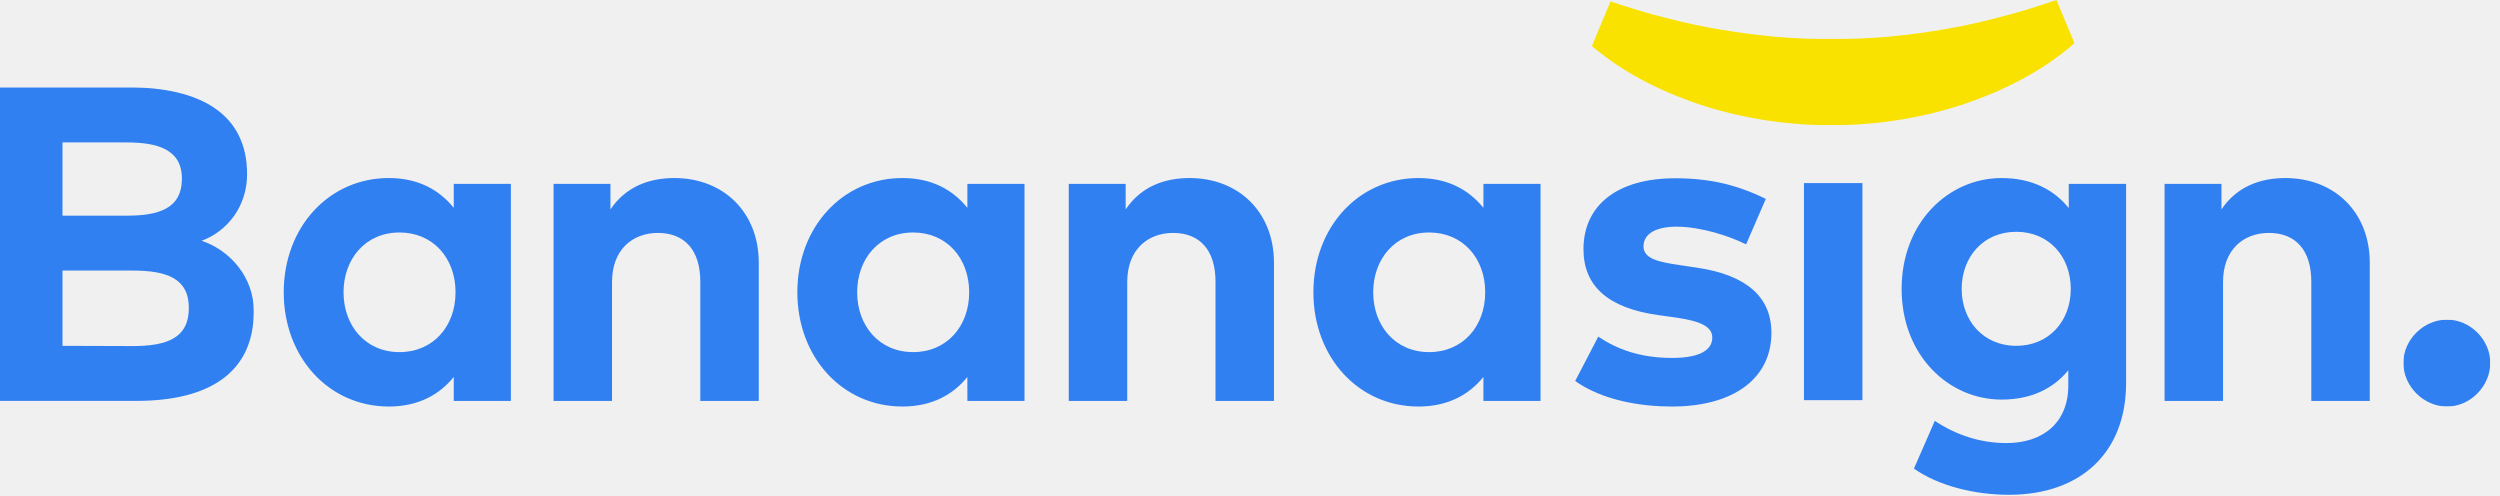
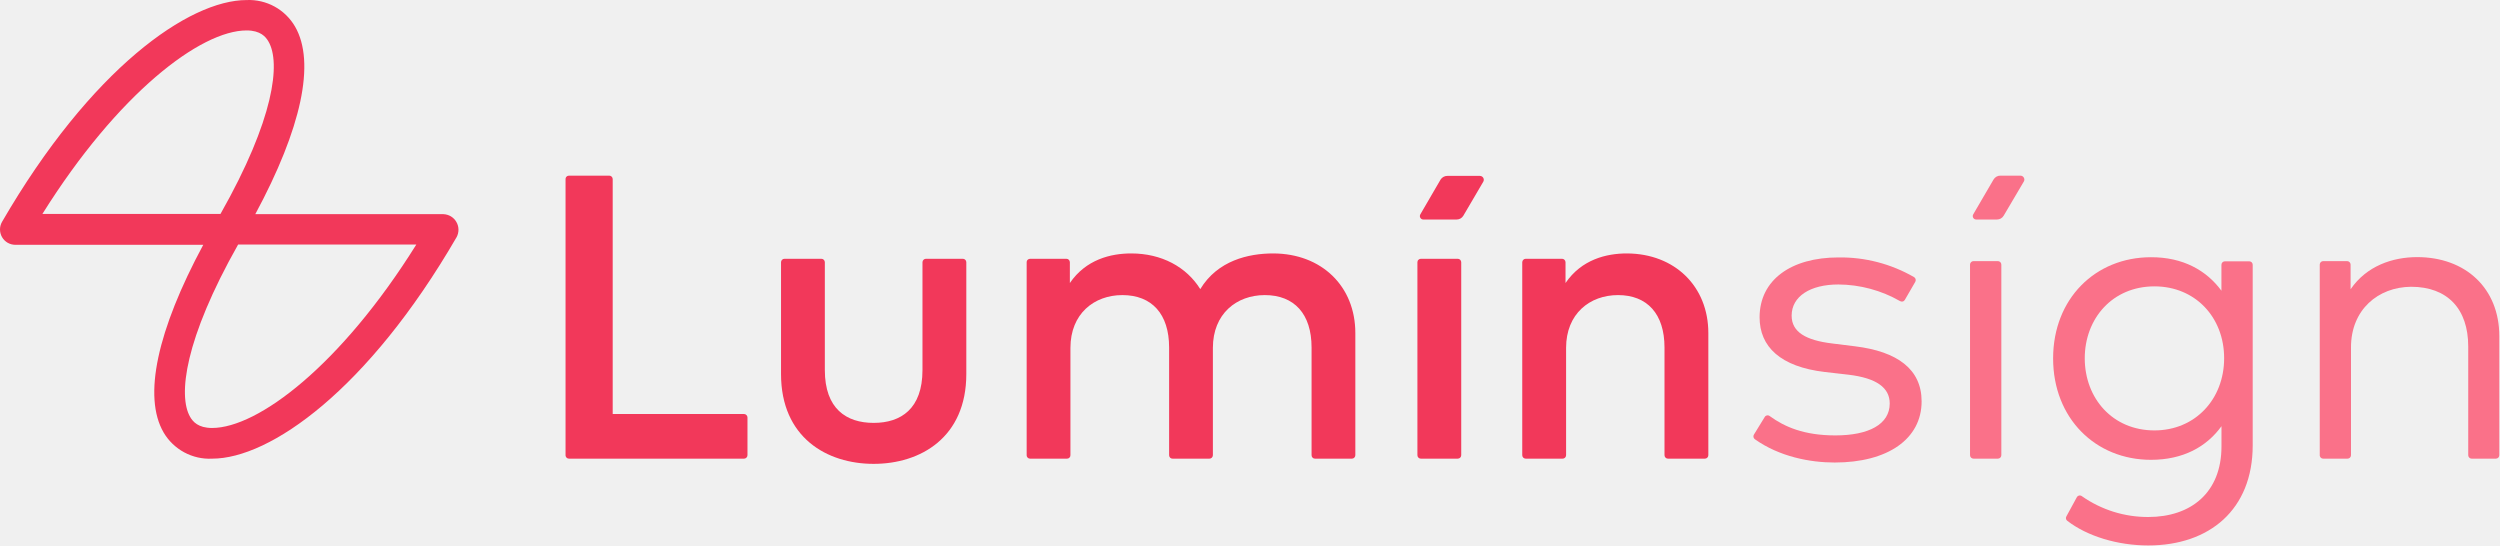
- <svg xmlns="http://www.w3.org/2000/svg" xmlns:xlink="http://www.w3.org/1999/xlink" width="242" height="48" viewBox="0 0 242 48">
+ <svg xmlns="http://www.w3.org/2000/svg" width="110" height="24" viewBox="0 0 110 24" fill="none">
+   <g clip-path="url(#clip0_2658_28294)">
+     <path d="M32.738 20.181H25.035C25.015 20.181 24.995 20.177 24.977 20.17C24.958 20.162 24.941 20.151 24.927 20.137C24.913 20.122 24.902 20.105 24.895 20.087C24.887 20.068 24.884 20.048 24.884 20.028V7.881C24.884 7.861 24.887 7.841 24.895 7.823C24.902 7.804 24.913 7.787 24.927 7.773C24.941 7.759 24.958 7.747 24.977 7.74C24.995 7.732 25.015 7.728 25.035 7.728H26.806C26.846 7.728 26.885 7.744 26.914 7.773C26.943 7.801 26.959 7.84 26.959 7.881V18.216H32.738C32.778 18.217 32.816 18.233 32.844 18.262C32.873 18.291 32.889 18.329 32.889 18.369V20.028C32.889 20.069 32.873 20.107 32.844 20.136C32.816 20.165 32.778 20.181 32.738 20.181Z" fill="#F2385A" />
+     <path d="M42.518 16.455C42.518 19.254 40.498 20.41 38.441 20.41C36.385 20.41 34.365 19.254 34.365 16.455V11.539C34.365 11.499 34.381 11.46 34.41 11.431C34.438 11.402 34.477 11.386 34.518 11.386H36.14C36.181 11.386 36.22 11.402 36.248 11.431C36.277 11.46 36.293 11.499 36.293 11.539V16.285C36.293 17.983 37.237 18.607 38.441 18.607C39.645 18.607 40.589 17.983 40.589 16.285V11.539C40.589 11.499 40.605 11.461 40.633 11.432C40.661 11.403 40.7 11.387 40.74 11.386H42.365C42.405 11.386 42.444 11.402 42.473 11.431C42.502 11.46 42.518 11.499 42.518 11.539V16.455Z" fill="#F2385A" />
+     <path d="M59.635 14.654V20.028C59.635 20.069 59.619 20.107 59.591 20.136C59.563 20.165 59.525 20.181 59.484 20.181H57.86C57.84 20.181 57.82 20.177 57.801 20.17C57.783 20.162 57.766 20.151 57.752 20.137C57.738 20.122 57.727 20.105 57.72 20.087C57.712 20.068 57.709 20.048 57.709 20.028V15.289C57.709 13.811 56.946 12.984 55.652 12.984C54.411 12.984 53.367 13.802 53.367 15.307V20.028C53.367 20.069 53.351 20.107 53.323 20.136C53.295 20.165 53.257 20.181 53.216 20.181H51.592C51.572 20.181 51.552 20.177 51.533 20.17C51.515 20.162 51.498 20.151 51.484 20.137C51.47 20.122 51.459 20.105 51.452 20.087C51.444 20.068 51.441 20.048 51.441 20.028V15.289C51.441 13.811 50.678 12.984 49.384 12.984C48.144 12.984 47.099 13.802 47.099 15.307V20.028C47.1 20.048 47.096 20.068 47.089 20.087C47.081 20.105 47.07 20.122 47.056 20.137C47.042 20.151 47.025 20.162 47.007 20.17C46.988 20.177 46.968 20.181 46.949 20.181H45.324C45.304 20.181 45.284 20.177 45.266 20.17C45.247 20.162 45.23 20.151 45.216 20.137C45.202 20.122 45.191 20.105 45.184 20.087C45.176 20.068 45.173 20.048 45.173 20.028V11.539C45.173 11.519 45.176 11.499 45.184 11.481C45.191 11.462 45.202 11.445 45.216 11.431C45.23 11.417 45.247 11.406 45.266 11.398C45.284 11.39 45.304 11.386 45.324 11.386H46.923C46.964 11.387 47.002 11.403 47.03 11.432C47.058 11.461 47.074 11.499 47.074 11.539V12.453C47.782 11.416 48.875 11.151 49.773 11.151C51.114 11.151 52.206 11.747 52.812 12.721C53.575 11.462 54.932 11.151 56.025 11.151C58.157 11.158 59.635 12.6 59.635 14.654Z" fill="#F2385A" />
+     <path d="M64.141 20.181H62.519C62.499 20.181 62.479 20.177 62.46 20.17C62.442 20.162 62.425 20.151 62.411 20.137C62.396 20.122 62.385 20.106 62.377 20.087C62.37 20.068 62.366 20.049 62.366 20.028V11.539C62.366 11.519 62.37 11.499 62.377 11.481C62.385 11.462 62.396 11.445 62.411 11.431C62.425 11.417 62.442 11.406 62.46 11.398C62.479 11.39 62.499 11.386 62.519 11.386H64.141C64.182 11.386 64.221 11.402 64.249 11.431C64.278 11.46 64.294 11.499 64.294 11.539V20.028C64.294 20.069 64.278 20.108 64.249 20.137C64.221 20.165 64.182 20.181 64.141 20.181Z" fill="#F2385A" />
+     <path d="M75.167 14.654V20.028C75.167 20.069 75.151 20.107 75.123 20.136C75.094 20.165 75.056 20.181 75.016 20.181H73.391C73.351 20.181 73.312 20.165 73.283 20.137C73.254 20.108 73.238 20.069 73.238 20.028V15.289C73.238 13.811 72.477 12.984 71.193 12.984C69.952 12.984 68.908 13.802 68.908 15.307V20.028C68.908 20.069 68.892 20.107 68.864 20.136C68.836 20.165 68.797 20.181 68.757 20.181H67.132C67.092 20.181 67.053 20.165 67.024 20.137C66.996 20.108 66.979 20.069 66.979 20.028V11.539C66.979 11.499 66.996 11.46 67.024 11.431C67.053 11.402 67.092 11.386 67.132 11.386H68.732C68.772 11.387 68.811 11.403 68.839 11.432C68.867 11.461 68.883 11.499 68.883 11.539V12.453C69.589 11.416 70.683 11.151 71.582 11.151C73.688 11.158 75.167 12.6 75.167 14.654Z" fill="#F2385A" />
+     <path d="M63.387 7.899L62.496 9.43C62.482 9.453 62.475 9.479 62.474 9.506C62.474 9.533 62.481 9.559 62.494 9.583C62.508 9.606 62.527 9.625 62.55 9.639C62.573 9.652 62.599 9.659 62.626 9.659H64.093C64.153 9.659 64.212 9.643 64.263 9.614C64.315 9.584 64.358 9.541 64.388 9.49L65.263 7.998C65.279 7.971 65.287 7.942 65.287 7.912C65.287 7.881 65.279 7.851 65.264 7.825C65.249 7.799 65.227 7.777 65.201 7.762C65.175 7.747 65.145 7.739 65.115 7.739H63.684C63.625 7.738 63.567 7.753 63.515 7.781C63.463 7.809 63.419 7.849 63.387 7.899Z" fill="#F2385A" />
+     <path d="M9.334 20.181C8.907 20.203 8.481 20.106 8.105 19.903C7.728 19.699 7.414 19.397 7.198 19.027C6.283 17.453 6.914 14.544 8.943 10.772H0.674C0.555 10.771 0.439 10.74 0.336 10.681C0.234 10.622 0.149 10.536 0.09 10.434C0.031 10.331 -0 10.215 8.93853e-07 10.096C0 9.978 0.032 9.862 0.091 9.759C4.003 3.018 8.317 0.002 10.854 0.002C11.281 -0.016 11.705 0.083 12.08 0.288C12.455 0.494 12.766 0.798 12.981 1.167C13.895 2.744 13.264 5.653 11.233 9.423H19.507C19.624 9.427 19.738 9.46 19.839 9.52C19.94 9.58 20.023 9.665 20.081 9.767C20.14 9.868 20.171 9.983 20.173 10.1C20.174 10.217 20.146 10.333 20.09 10.436C16.185 17.168 11.875 20.181 9.334 20.181ZM10.477 10.76C8.118 14.935 7.83 17.412 8.365 18.342C8.486 18.552 8.717 18.829 9.329 18.831C11.354 18.831 15.006 16.066 18.319 10.758L10.477 10.76ZM1.86 9.412H9.702C12.069 5.237 12.357 2.762 11.813 1.828C11.694 1.62 11.464 1.341 10.851 1.339C8.829 1.339 5.187 4.106 1.866 9.412H1.86Z" fill="#F2385A" />
+     <path d="M83.813 13.194C83.803 13.211 83.79 13.227 83.774 13.239C83.758 13.252 83.74 13.261 83.72 13.266C83.7 13.271 83.68 13.272 83.66 13.269C83.64 13.266 83.62 13.259 83.603 13.249C82.776 12.775 81.841 12.523 80.888 12.517C79.65 12.517 78.832 13.041 78.832 13.888C78.832 14.615 79.467 14.972 80.605 15.111L81.633 15.239C83.477 15.467 84.551 16.24 84.551 17.661C84.551 19.313 83.064 20.351 80.724 20.351C79.643 20.351 78.295 20.095 77.212 19.325C77.181 19.302 77.159 19.268 77.152 19.231C77.145 19.193 77.152 19.154 77.173 19.121L77.644 18.354C77.654 18.334 77.669 18.317 77.687 18.304C77.705 18.291 77.726 18.282 77.748 18.278C77.769 18.274 77.792 18.274 77.814 18.28C77.835 18.286 77.855 18.296 77.872 18.31C78.519 18.781 79.378 19.158 80.754 19.158C82.223 19.158 83.148 18.671 83.148 17.753C83.148 17.055 82.561 16.633 81.332 16.487L80.294 16.368C78.341 16.139 77.422 15.257 77.422 13.962C77.422 12.319 78.807 11.327 80.891 11.327C82.059 11.31 83.211 11.61 84.222 12.195C84.255 12.216 84.278 12.249 84.288 12.287C84.297 12.325 84.292 12.365 84.273 12.399L83.813 13.194Z" fill="#FA7189" />
+     <path d="M87.906 20.181H86.834C86.794 20.181 86.755 20.165 86.726 20.137C86.697 20.108 86.681 20.069 86.681 20.028V11.64C86.682 11.6 86.698 11.561 86.727 11.533C86.755 11.505 86.794 11.489 86.834 11.489H87.906C87.946 11.489 87.985 11.505 88.013 11.533C88.042 11.561 88.058 11.6 88.059 11.64V20.028C88.059 20.069 88.043 20.108 88.014 20.137C87.985 20.165 87.947 20.181 87.906 20.181Z" fill="#FA7189" />
+     <path d="M97.743 12.792V11.649C97.743 11.609 97.759 11.571 97.787 11.542C97.816 11.514 97.854 11.498 97.894 11.498H98.968C99.008 11.498 99.046 11.514 99.075 11.542C99.103 11.571 99.119 11.609 99.119 11.649V19.594C99.119 22.43 97.211 24 94.521 24C93.187 24 91.843 23.6 90.959 22.914C90.93 22.893 90.91 22.861 90.903 22.826C90.896 22.791 90.902 22.754 90.92 22.723L91.377 21.884C91.387 21.864 91.401 21.846 91.419 21.833C91.437 21.819 91.457 21.809 91.479 21.804C91.501 21.8 91.524 21.8 91.546 21.805C91.567 21.81 91.588 21.82 91.605 21.834C92.46 22.433 93.48 22.752 94.523 22.748C96.404 22.748 97.745 21.674 97.745 19.645V18.753C97.085 19.667 96.048 20.232 94.642 20.232C92.2 20.232 90.337 18.404 90.337 15.771C90.337 13.139 92.2 11.318 94.642 11.318C96.045 11.313 97.083 11.894 97.743 12.792ZM91.729 15.762C91.729 17.524 92.951 18.938 94.795 18.938C96.587 18.938 97.862 17.567 97.862 15.762C97.862 13.957 96.589 12.6 94.795 12.6C92.951 12.6 91.729 14.012 91.729 15.767V15.762Z" fill="#FA7189" />
+     <path d="M109.97 14.793V20.028C109.97 20.069 109.954 20.108 109.926 20.137C109.897 20.165 109.858 20.181 109.817 20.181H108.753C108.712 20.181 108.674 20.165 108.646 20.136C108.618 20.107 108.602 20.069 108.602 20.028V15.243C108.602 13.591 107.688 12.618 106.088 12.618C104.635 12.629 103.444 13.628 103.444 15.28V20.028C103.444 20.069 103.428 20.107 103.4 20.136C103.372 20.165 103.334 20.181 103.293 20.181H102.22C102.2 20.181 102.18 20.177 102.161 20.17C102.143 20.162 102.126 20.151 102.112 20.137C102.098 20.122 102.087 20.105 102.08 20.087C102.072 20.068 102.068 20.048 102.069 20.028V11.64C102.069 11.6 102.085 11.562 102.113 11.533C102.141 11.505 102.18 11.489 102.22 11.489H103.275C103.315 11.49 103.353 11.506 103.381 11.534C103.409 11.562 103.425 11.6 103.426 11.64V12.728C104.134 11.69 105.291 11.313 106.355 11.313C108.492 11.313 109.97 12.691 109.97 14.793Z" fill="#FA7189" />
+     <path d="M87.716 7.899L86.823 9.43C86.809 9.453 86.802 9.479 86.801 9.506C86.801 9.533 86.808 9.559 86.821 9.583C86.834 9.606 86.853 9.625 86.877 9.639C86.9 9.652 86.926 9.659 86.953 9.659H87.867C87.927 9.659 87.985 9.643 88.037 9.614C88.089 9.584 88.132 9.541 88.162 9.49L89.048 7.988C89.064 7.962 89.072 7.932 89.072 7.902C89.072 7.872 89.064 7.842 89.049 7.816C89.034 7.789 89.012 7.767 88.986 7.752C88.96 7.737 88.93 7.728 88.9 7.728H88.02C87.959 7.726 87.898 7.742 87.845 7.772C87.791 7.802 87.747 7.846 87.716 7.899Z" fill="#FA7189" />
+   </g>
  <defs>
-     <path id="w20iu2u1ea" d="M0 0L24.569 0 24.569 30.359 0 30.359z" />
-     <path id="p5ez8zcs3c" d="M0 0L8.414 0 8.414 8.414 0 8.414z" />
-     <path id="tseq001fve" d="M0 0L46.715 0 46.715 12.124 0 12.124z" />
+     <clipPath id="clip0_2658_28294">
+       <rect width="110" height="24" fill="white" />
+     </clipPath>
  </defs>
-   <g fill="none" fill-rule="evenodd">
-     <g>
-       <g>
-         <path fill="#3180F1" d="M174.623 38.735L180.283 38.735 180.283 17.723 174.623 17.723z" transform="translate(-391 -36) translate(391 36)" />
-         <g>
-           <g transform="translate(-391 -36) translate(391 36) translate(0 8.452)">
-             <mask id="p8sh4teurb" fill="#fff">
-               <use xlink:href="#w20iu2u1ea" />
-             </mask>
-             <path fill="#3180F1" d="M6.05 17.738v7.287l6.788.022c3.339 0 5.442-.781 5.442-3.688 0-2.84-2.103-3.62-5.442-3.62H6.05zm0-12.403v7.09h6.202c3.014 0 5.356-.628 5.356-3.577 0-2.863-2.385-3.513-5.378-3.513H6.05zM12.404 0c7.07 0 11.515 2.624 11.515 8.414 0 3.057-1.865 5.508-4.403 6.44 2.776.933 5.053 3.535 5.053 6.81 0 5.833-4.141 8.695-11.428 8.695H0V0h12.404z" mask="url(#p8sh4teurb)" />
-           </g>
-           <path fill="#3180F1" d="M33.254 28.294c0 3.209 2.104 5.79 5.422 5.79 3.23 0 5.42-2.472 5.42-5.79 0-3.319-2.19-5.79-5.42-5.79-3.318 0-5.422 2.58-5.422 5.79zM49.453 38.81h-5.53v-2.32c-1.365 1.69-3.404 2.862-6.288 2.862-5.79 0-10.17-4.75-10.17-11.06 0-6.31 4.38-11.058 10.17-11.058 2.884 0 4.9 1.17 6.288 2.883v-2.32h5.53v21.013zM73.449 25.431v13.38h-5.66V27.253c0-3.036-1.519-4.706-4.1-4.706-2.428 0-4.444 1.583-4.444 4.749V38.81h-5.66V17.798h5.508v2.472c1.496-2.233 3.794-3.036 6.18-3.036 4.77 0 8.176 3.318 8.176 8.197M82.973 28.294c0 3.209 2.104 5.79 5.422 5.79 3.23 0 5.421-2.472 5.421-5.79 0-3.319-2.19-5.79-5.421-5.79-3.318 0-5.422 2.58-5.422 5.79zM99.172 38.81h-5.53v-2.32c-1.365 1.69-3.404 2.862-6.288 2.862-5.79 0-10.17-4.75-10.17-11.06 0-6.31 4.38-11.058 10.17-11.058 2.884 0 4.901 1.17 6.288 2.883v-2.32h5.53v21.013zM123.32 25.431v13.38h-5.66V27.253c0-3.036-1.517-4.706-4.098-4.706-2.429 0-4.445 1.583-4.445 4.749V38.81h-5.66V17.798h5.508v2.472c1.496-2.233 3.794-3.036 6.18-3.036 4.771 0 8.176 3.318 8.176 8.197M132.926 28.294c0 3.209 2.103 5.79 5.421 5.79 3.23 0 5.421-2.472 5.421-5.79 0-3.319-2.19-5.79-5.421-5.79-3.318 0-5.421 2.58-5.421 5.79zm16.198 10.517h-5.53v-2.32c-1.366 1.69-3.404 2.862-6.288 2.862-5.79 0-10.17-4.75-10.17-11.06 0-6.31 4.38-11.058 10.17-11.058 2.884 0 4.901 1.17 6.289 2.883v-2.32h5.529v21.013zM169.023 23.653c-1.67-.824-4.337-1.691-6.7-1.713-2.147 0-3.232.759-3.232 1.908 0 1.214 1.518 1.518 3.426 1.8l1.866.282c4.554.694 7.09 2.732 7.09 6.288 0 4.338-3.556 7.135-9.65 7.135-2.862 0-6.614-.542-9.346-2.472l2.234-4.294c1.8 1.193 3.99 2.06 7.156 2.06 2.624 0 3.881-.737 3.881-1.973 0-1.02-1.062-1.583-3.49-1.93l-1.714-.239c-4.857-.672-7.264-2.797-7.264-6.375 0-4.315 3.34-6.874 8.869-6.874 3.361 0 5.985.629 8.782 1.995l-1.908 4.402zM189.89 27.968c0 3.037 2.06 5.508 5.29 5.508 3.145 0 5.27-2.385 5.27-5.508 0-3.144-2.125-5.53-5.27-5.53-3.23 0-5.29 2.473-5.29 5.53m10.365-7.828v-2.341h5.551v19.277c0 6.744-4.402 10.82-11.34 10.82-3.32 0-6.832-.867-9.196-2.536l2.017-4.619c2.103 1.387 4.423 2.147 6.939 2.147 3.513 0 5.985-1.952 5.985-5.574V35.84c-1.431 1.756-3.556 2.84-6.462 2.84-5.117 0-9.672-4.271-9.672-10.712 0-6.462 4.555-10.733 9.672-10.733 2.928 0 5.074 1.127 6.506 2.905M229.393 25.431v13.38h-5.66V27.253c0-3.036-1.517-4.706-4.098-4.706-2.428 0-4.445 1.583-4.445 4.749V38.81h-5.66V17.798h5.508v2.472c1.496-2.233 3.795-3.036 6.18-3.036 4.77 0 8.175 3.318 8.175 8.197" transform="translate(-391 -36) translate(391 36)" />
-           <g transform="translate(-391 -36) translate(391 36) translate(232.645 30.94)">
-             <mask id="9nmke2b92d" fill="#fff">
-               <use xlink:href="#p5ez8zcs3c" />
-             </mask>
-             <path fill="#3180F1" d="M8.414 4.185c0 2.277-1.952 4.229-4.185 4.229C1.973 8.414 0 6.462 0 4.184 0 1.93 1.973 0 4.23 0c2.232 0 4.184 1.93 4.184 4.185" mask="url(#9nmke2b92d)" />
-           </g>
-           <g transform="translate(-391 -36) translate(391 36) translate(154.095)">
-             <mask id="l9meby3vcf" fill="#fff">
-               <use xlink:href="#tseq001fve" />
-             </mask>
-             <path fill="#FAE200" d="M1.803.142c1.761.577 3.518 1.14 5.308 1.573 1.777.471 3.573.863 5.381 1.158 3.612.606 7.264.958 10.923.895 3.658.037 7.306-.34 10.908-.97 1.803-.308 3.593-.711 5.363-1.193C41.468 1.16 43.216.587 44.967 0l1.748 4.18c-3.169 2.772-6.958 4.652-10.923 5.974-3.98 1.29-8.181 1.943-12.377 1.97-4.195.023-8.406-.58-12.405-1.824C7.024 9.025 3.207 7.19 0 4.455L1.803.142z" mask="url(#l9meby3vcf)" />
-           </g>
-         </g>
-       </g>
-     </g>
-   </g>
</svg>
